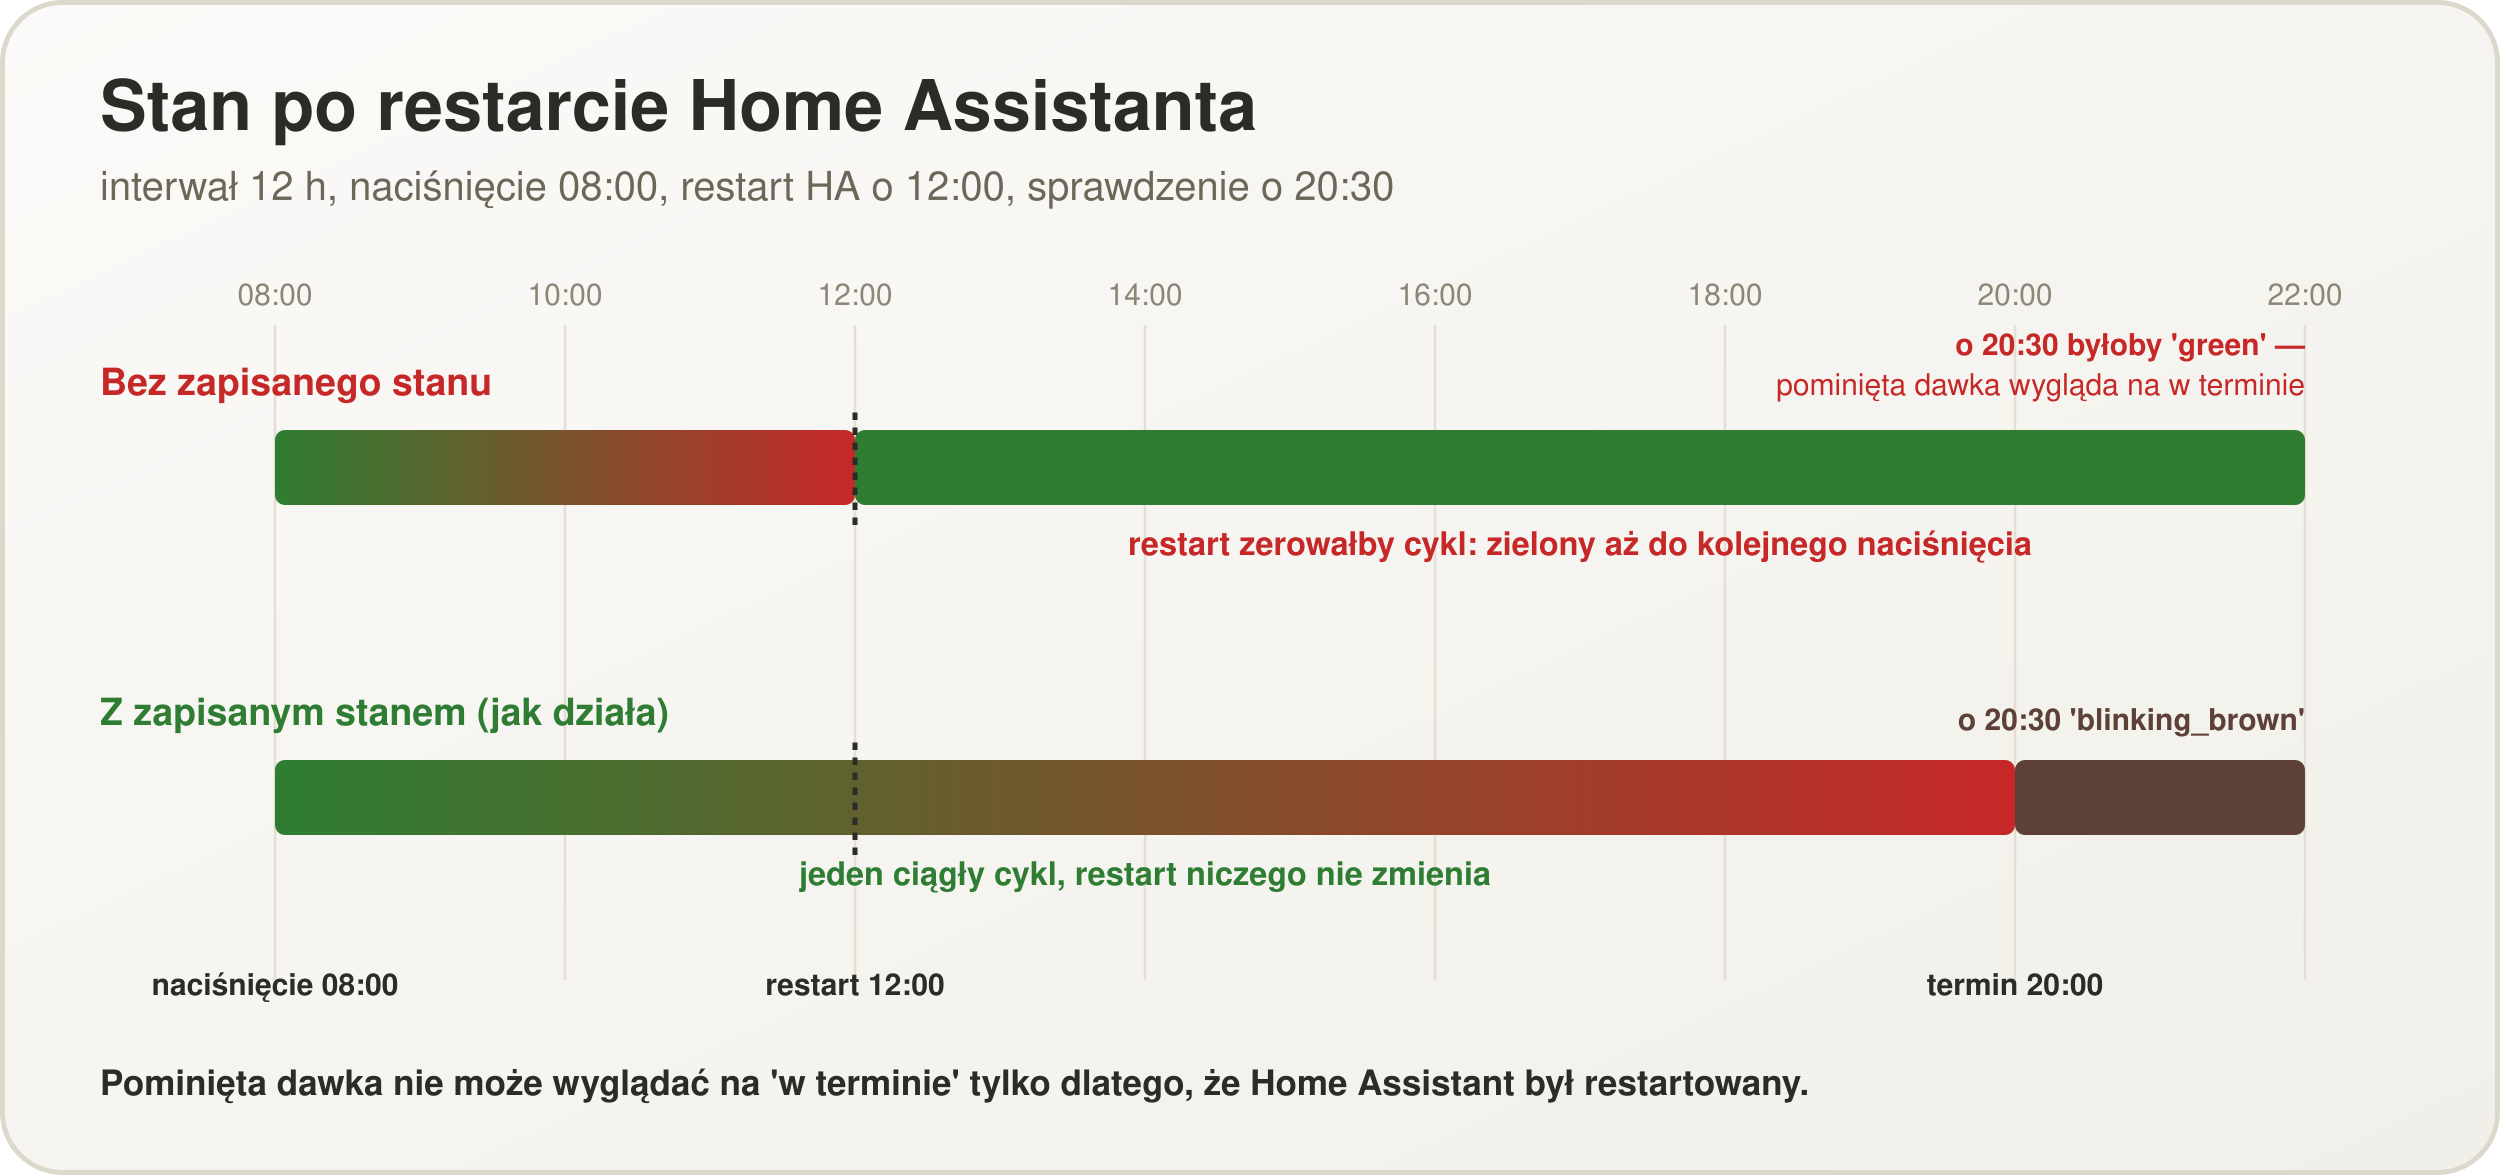
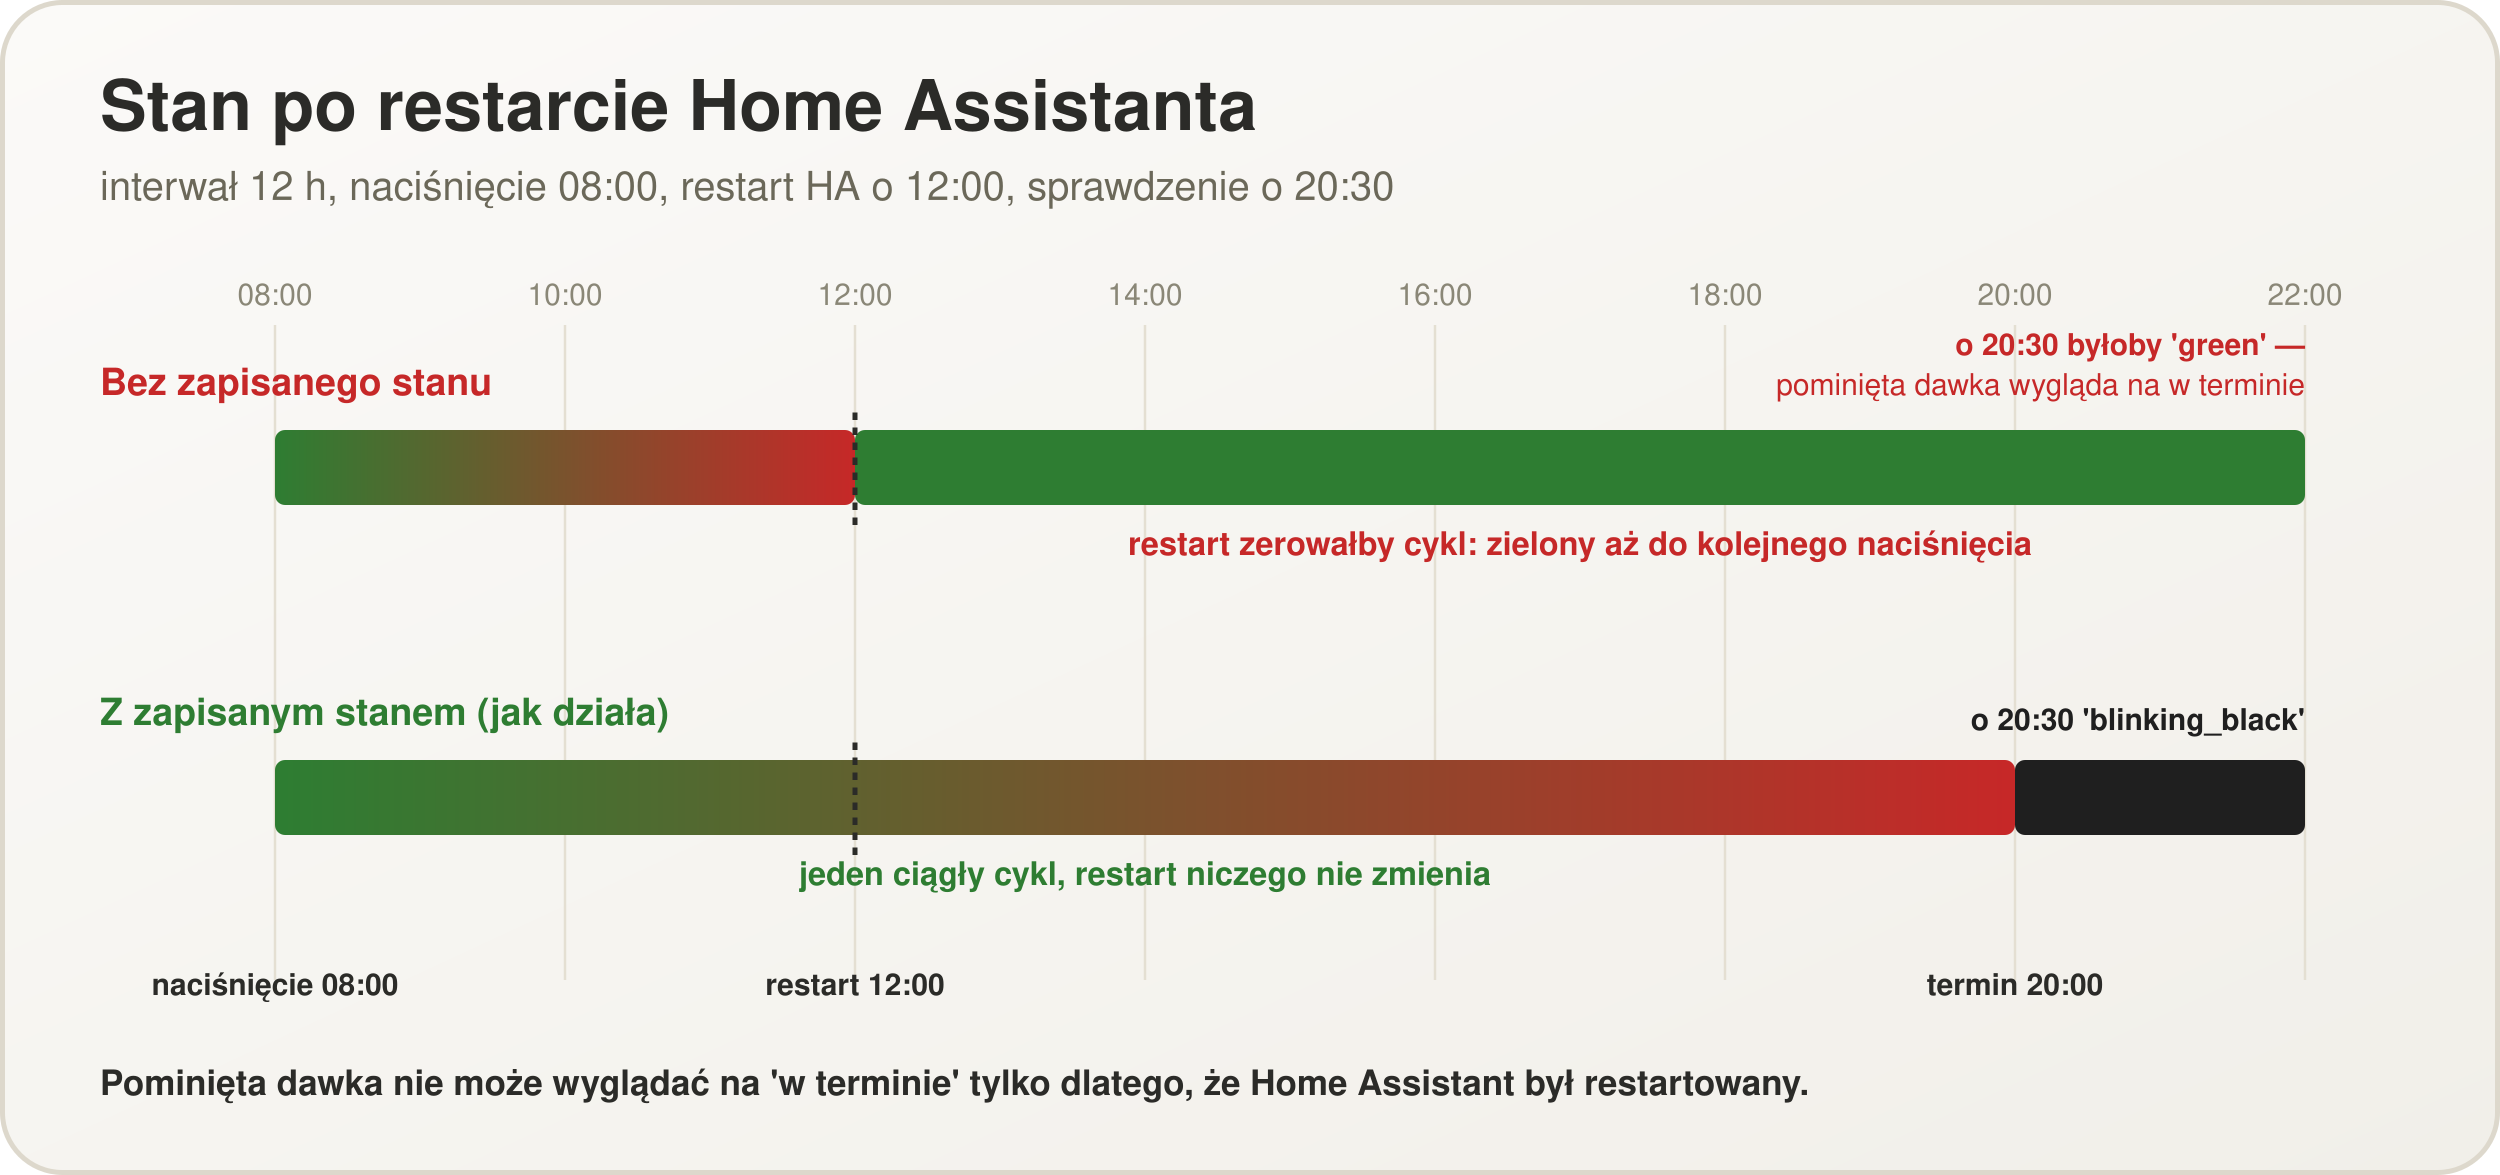
<svg xmlns="http://www.w3.org/2000/svg" viewBox="0 0 1000 470" width="1000" height="470">
  <defs>
    <linearGradient id="bg" x1="0" y1="0" x2="1" y2="1">
      <stop offset="0" stop-color="#fbfaf8" />
      <stop offset="1" stop-color="#f1efe9" />
    </linearGradient>
  </defs>
  <rect x="1" y="1" width="998" height="468" rx="24" fill="url(#bg)" stroke="#ddd8cc" stroke-width="2" />
  <text x="40" y="52" font-family="Segoe UI, Helvetica, Arial, sans-serif" font-size="28" font-weight="700" fill="#2b2b28" text-anchor="start">Stan po restarcie Home Assistanta</text>
  <text x="40" y="80" font-family="Segoe UI, Helvetica, Arial, sans-serif" font-size="16" font-weight="400" fill="#6b6859" text-anchor="start">interwał 12 h, naciśnięcie 08:00, restart HA o 12:00, sprawdzenie o 20:30</text>
  <defs>
    <linearGradient id="rppl" x1="0" y1="0" x2="1" y2="0">
      <stop offset="0" stop-color="#2e7d32" />
      <stop offset="1" stop-color="#c62828" />
    </linearGradient>
  </defs>
  <line x1="110" y1="130" x2="110" y2="392" stroke="#e4dfd2" stroke-width="1" />
  <text x="110" y="122" font-family="Segoe UI, Helvetica, Arial, sans-serif" font-size="12" font-weight="400" fill="#8a8777" text-anchor="middle">08:00</text>
  <line x1="226" y1="130" x2="226" y2="392" stroke="#e4dfd2" stroke-width="1" />
  <text x="226" y="122" font-family="Segoe UI, Helvetica, Arial, sans-serif" font-size="12" font-weight="400" fill="#8a8777" text-anchor="middle">10:00</text>
  <line x1="342" y1="130" x2="342" y2="392" stroke="#e4dfd2" stroke-width="1" />
  <text x="342" y="122" font-family="Segoe UI, Helvetica, Arial, sans-serif" font-size="12" font-weight="400" fill="#8a8777" text-anchor="middle">12:00</text>
  <line x1="458" y1="130" x2="458" y2="392" stroke="#e4dfd2" stroke-width="1" />
  <text x="458" y="122" font-family="Segoe UI, Helvetica, Arial, sans-serif" font-size="12" font-weight="400" fill="#8a8777" text-anchor="middle">14:00</text>
  <line x1="574" y1="130" x2="574" y2="392" stroke="#e4dfd2" stroke-width="1" />
  <text x="574" y="122" font-family="Segoe UI, Helvetica, Arial, sans-serif" font-size="12" font-weight="400" fill="#8a8777" text-anchor="middle">16:00</text>
  <line x1="690" y1="130" x2="690" y2="392" stroke="#e4dfd2" stroke-width="1" />
  <text x="690" y="122" font-family="Segoe UI, Helvetica, Arial, sans-serif" font-size="12" font-weight="400" fill="#8a8777" text-anchor="middle">18:00</text>
  <line x1="806" y1="130" x2="806" y2="392" stroke="#e4dfd2" stroke-width="1" />
  <text x="806" y="122" font-family="Segoe UI, Helvetica, Arial, sans-serif" font-size="12" font-weight="400" fill="#8a8777" text-anchor="middle">20:00</text>
  <line x1="922" y1="130" x2="922" y2="392" stroke="#e4dfd2" stroke-width="1" />
  <text x="922" y="122" font-family="Segoe UI, Helvetica, Arial, sans-serif" font-size="12" font-weight="400" fill="#8a8777" text-anchor="middle">22:00</text>
  <text x="40" y="158" font-family="Segoe UI, Helvetica, Arial, sans-serif" font-size="15" font-weight="700" fill="#c62828" text-anchor="start">Bez zapisanego stanu</text>
  <rect x="110" y="172" width="232" height="30" rx="4" fill="url(#rppl)" />
  <rect x="342" y="172" width="580" height="30" rx="4" fill="#2e7d32" />
  <text x="632" y="222" font-family="Segoe UI, Helvetica, Arial, sans-serif" font-size="13" font-weight="600" fill="#c62828" text-anchor="middle">restart zerowałby cykl: zielony aż do kolejnego naciśnięcia</text>
  <text x="922" y="142" font-family="Segoe UI, Helvetica, Arial, sans-serif" font-size="12" font-weight="700" fill="#c62828" text-anchor="end">o 20:30 byłoby 'green' —</text>
  <text x="922" y="158" font-family="Segoe UI, Helvetica, Arial, sans-serif" font-size="12" font-weight="400" fill="#c62828" text-anchor="end">pominięta dawka wygląda na w terminie</text>
  <text x="40" y="290" font-family="Segoe UI, Helvetica, Arial, sans-serif" font-size="15" font-weight="700" fill="#2e7d32" text-anchor="start">Z zapisanym stanem (jak działa)</text>
  <rect x="110" y="304" width="696" height="30" rx="4" fill="url(#rppl)" />
-   <rect x="806" y="304" width="116" height="30" rx="4" fill="#5d4037" />
+   <rect x="806" y="304" width="116" height="30" rx="4" fill="#1f1f1f" />
  <text x="458" y="354" font-family="Segoe UI, Helvetica, Arial, sans-serif" font-size="13" font-weight="600" fill="#2e7d32" text-anchor="middle">jeden ciągły cykl, restart niczego nie zmienia</text>
-   <text x="922" y="292" font-family="Segoe UI, Helvetica, Arial, sans-serif" font-size="12" font-weight="700" fill="#5d4037" text-anchor="end">o 20:30 'blinking_brown'</text>
+   <text x="922" y="292" font-family="Segoe UI, Helvetica, Arial, sans-serif" font-size="12" font-weight="700" fill="#1f1f1f" text-anchor="end">o 20:30 'blinking_black'</text>
  <line x1="342" y1="165" x2="342" y2="210" stroke="#2b2b28" stroke-width="2" stroke-dasharray="3 3" />
  <line x1="342" y1="297" x2="342" y2="342" stroke="#2b2b28" stroke-width="2" stroke-dasharray="3 3" />
  <text x="342" y="398" font-family="Segoe UI, Helvetica, Arial, sans-serif" font-size="12" font-weight="700" fill="#2b2b28" text-anchor="middle">restart 12:00</text>
  <text x="110" y="398" font-family="Segoe UI, Helvetica, Arial, sans-serif" font-size="12" font-weight="700" fill="#2b2b28" text-anchor="middle">naciśnięcie 08:00</text>
  <text x="806" y="398" font-family="Segoe UI, Helvetica, Arial, sans-serif" font-size="12" font-weight="700" fill="#2b2b28" text-anchor="middle">termin 20:00</text>
  <text x="40" y="438" font-family="Segoe UI, Helvetica, Arial, sans-serif" font-size="14" font-weight="600" fill="#2b2b28" text-anchor="start">Pominięta dawka nie może wyglądać na 'w terminie' tylko dlatego, że Home Assistant był restartowany.</text>
</svg>
